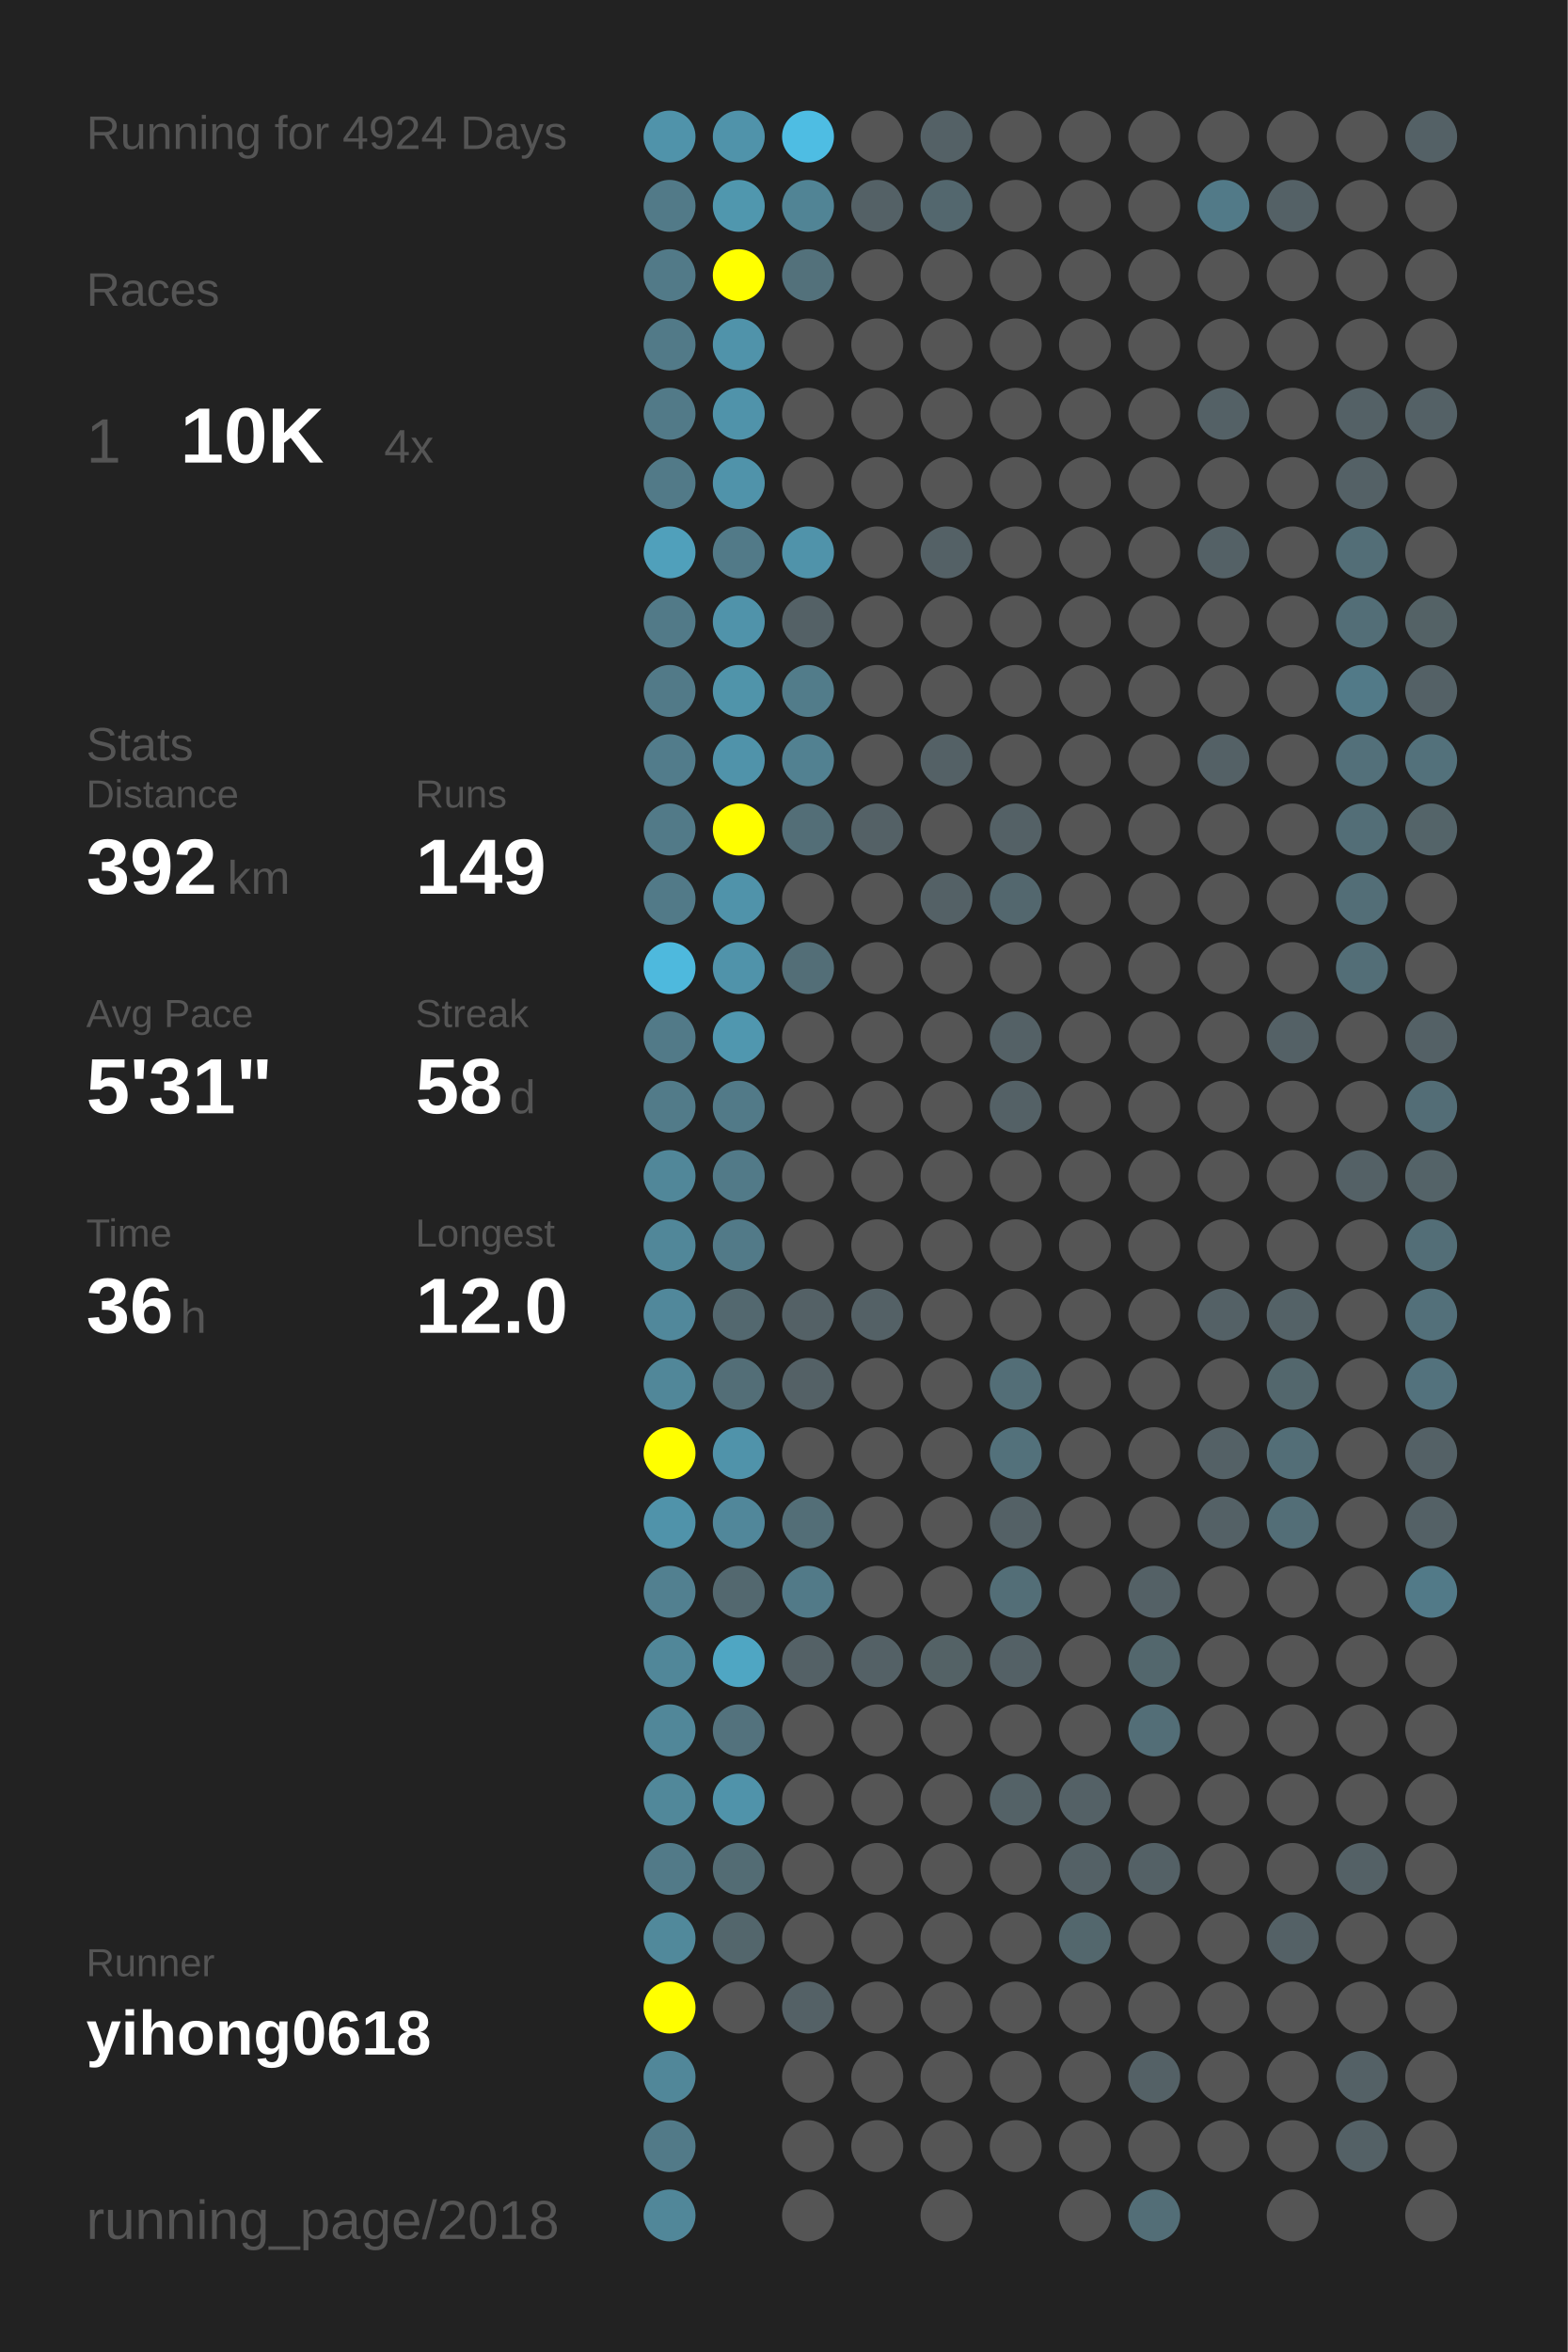
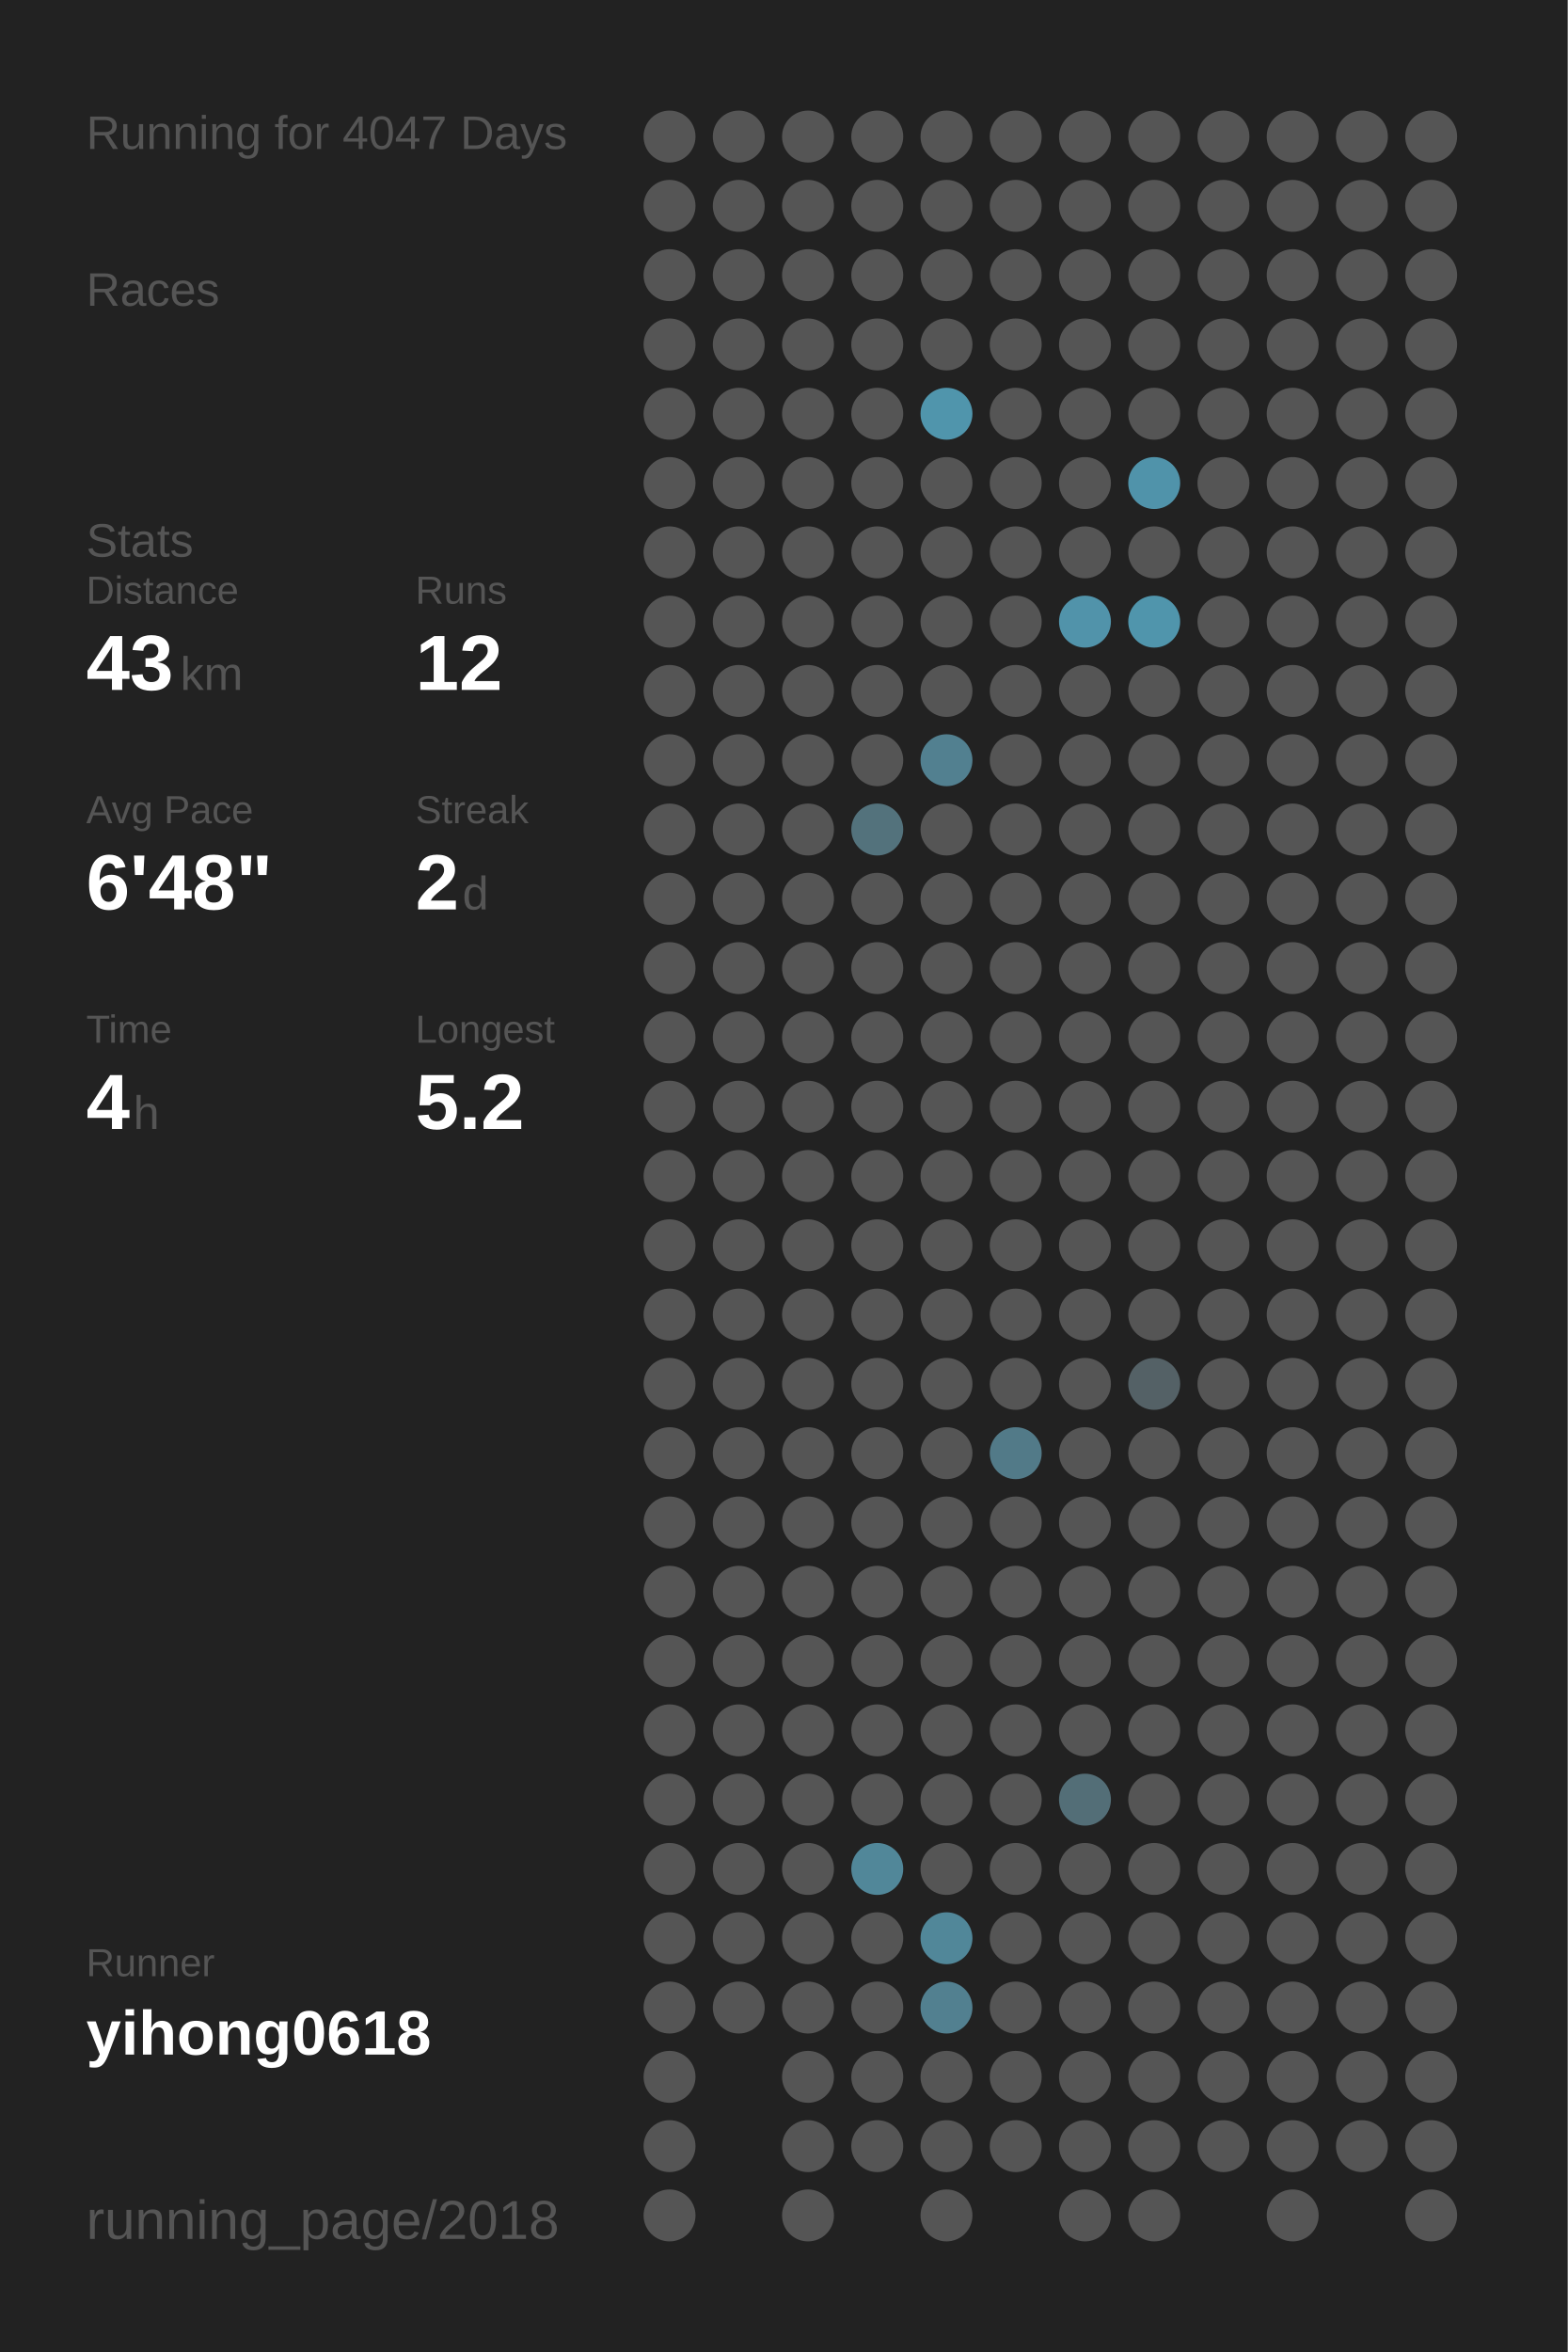
<svg xmlns="http://www.w3.org/2000/svg" baseProfile="full" height="300mm" version="1.1" viewBox="0,0,200,300" width="200mm">
  <defs />
  <rect fill="#222222" height="300" width="200" x="0" y="0" />
-   <text fill="#555555" style="font-size:6px; font-family:Arial;" x="11" y="19">Running for 4924 Days</text>
+   <text fill="#555555" style="font-size:6px; font-family:Arial;" x="11" y="19">Running for 4047 Days</text>
  <text fill="#555555" style="font-size:6px; font-family:Arial;" x="11" y="39">Races</text>
-   <text fill="#555555" style="font-size:8px; font-family:Arial;" x="11" y="59">1</text>
-   <text fill="#FFFFFF" style="font-size:10px; font-family:Arial; font-weight:bold;" x="23" y="59">10K</text>
-   <text fill="#555555" style="font-size:6px; font-family:Arial;" x="49" y="59">4x</text>
-   <text fill="#555555" style="font-size:6px; font-family:Arial;" x="11" y="97">Stats</text>
-   <text fill="#555555" style="font-size:5px; font-family:Arial;" x="11" y="103">Distance</text>
-   <text fill="#FFFFFF" style="font-size:10px; font-family:Arial; font-weight:bold;" x="11" y="114">392</text>
-   <text fill="#555555" style="font-size:6px; font-family:Arial;" x="29" y="114">km</text>
-   <text fill="#555555" style="font-size:5px; font-family:Arial;" x="53" y="103">Runs</text>
-   <text fill="#FFFFFF" style="font-size:10px; font-family:Arial; font-weight:bold;" x="53" y="114">149</text>
-   <text fill="#555555" style="font-size:5px; font-family:Arial;" x="11" y="131">Avg Pace</text>
-   <text fill="#FFFFFF" style="font-size:10px; font-family:Arial; font-weight:bold;" x="11" y="142">5'31"</text>
-   <text fill="#555555" style="font-size:5px; font-family:Arial;" x="53" y="131">Streak</text>
-   <text fill="#FFFFFF" style="font-size:10px; font-family:Arial; font-weight:bold;" x="53" y="142">58</text>
-   <text fill="#555555" style="font-size:6px; font-family:Arial;" x="65" y="142">d</text>
-   <text fill="#555555" style="font-size:5px; font-family:Arial;" x="11" y="159">Time</text>
-   <text fill="#FFFFFF" style="font-size:10px; font-family:Arial; font-weight:bold;" x="11" y="170">36</text>
-   <text fill="#555555" style="font-size:6px; font-family:Arial;" x="23" y="170">h</text>
-   <text fill="#555555" style="font-size:5px; font-family:Arial;" x="53" y="159">Longest</text>
-   <text fill="#FFFFFF" style="font-size:10px; font-family:Arial; font-weight:bold;" x="53" y="170">12.0</text>
+   <text fill="#555555" style="font-size:6px; font-family:Arial;" x="11" y="71">Stats</text>
+   <text fill="#555555" style="font-size:5px; font-family:Arial;" x="11" y="77">Distance</text>
+   <text fill="#FFFFFF" style="font-size:10px; font-family:Arial; font-weight:bold;" x="11" y="88">43</text>
+   <text fill="#555555" style="font-size:6px; font-family:Arial;" x="23" y="88">km</text>
+   <text fill="#555555" style="font-size:5px; font-family:Arial;" x="53" y="77">Runs</text>
+   <text fill="#FFFFFF" style="font-size:10px; font-family:Arial; font-weight:bold;" x="53" y="88">12</text>
+   <text fill="#555555" style="font-size:5px; font-family:Arial;" x="11" y="105">Avg Pace</text>
+   <text fill="#FFFFFF" style="font-size:10px; font-family:Arial; font-weight:bold;" x="11" y="116">6'48"</text>
+   <text fill="#555555" style="font-size:5px; font-family:Arial;" x="53" y="105">Streak</text>
+   <text fill="#FFFFFF" style="font-size:10px; font-family:Arial; font-weight:bold;" x="53" y="116">2</text>
+   <text fill="#555555" style="font-size:6px; font-family:Arial;" x="59" y="116">d</text>
+   <text fill="#555555" style="font-size:5px; font-family:Arial;" x="11" y="133">Time</text>
+   <text fill="#FFFFFF" style="font-size:10px; font-family:Arial; font-weight:bold;" x="11" y="144">4</text>
+   <text fill="#555555" style="font-size:6px; font-family:Arial;" x="17" y="144">h</text>
+   <text fill="#555555" style="font-size:5px; font-family:Arial;" x="53" y="133">Longest</text>
+   <text fill="#FFFFFF" style="font-size:10px; font-family:Arial; font-weight:bold;" x="53" y="144">5.2</text>
  <text fill="#555555" style="font-size:5px; font-family:Arial;" x="11" y="252.065">Runner</text>
  <text fill="#FFFFFF" style="font-size:8px; font-family:Arial; font-weight:bold;" x="11" y="262.065">yihong0618</text>
  <text fill="#555555" style="font-size:7px; font-family:Arial;" x="11" y="285.581">running_page/2018</text>
-   <circle cx="85.417" cy="17.419" fill="#5093aa" r="3.312" />
-   <circle cx="85.417" cy="26.258" fill="#527a88" r="3.312" />
-   <circle cx="85.417" cy="35.097" fill="#527a88" r="3.312" />
-   <circle cx="85.417" cy="43.935" fill="#527a88" r="3.312" />
-   <circle cx="85.417" cy="52.774" fill="#527a88" r="3.312" />
-   <circle cx="85.417" cy="61.613" fill="#527a88" r="3.312" />
-   <circle cx="85.417" cy="70.452" fill="#50a0bb" r="3.312" />
-   <circle cx="85.417" cy="79.29" fill="#527a88" r="3.312" />
-   <circle cx="85.417" cy="88.129" fill="#527a88" r="3.312" />
-   <circle cx="85.417" cy="96.968" fill="#527c8b" r="3.312" />
-   <circle cx="85.417" cy="105.806" fill="#527a88" r="3.312" />
-   <circle cx="85.417" cy="114.645" fill="#527a88" r="3.312" />
-   <circle cx="85.417" cy="123.484" fill="#4eb9dd" r="3.312" />
-   <circle cx="85.417" cy="132.323" fill="#527a88" r="3.312" />
-   <circle cx="85.417" cy="141.161" fill="#527b89" r="3.312" />
-   <circle cx="85.417" cy="150" fill="#518799" r="3.312" />
-   <circle cx="85.417" cy="158.839" fill="#518799" r="3.312" />
-   <circle cx="85.417" cy="167.677" fill="#51889b" r="3.312" />
-   <circle cx="85.417" cy="176.516" fill="#518799" r="3.312" />
-   <circle cx="85.417" cy="185.355" fill="#FFFF00" r="3.312" />
-   <circle cx="85.417" cy="194.194" fill="#5093aa" r="3.312" />
-   <circle cx="85.417" cy="203.032" fill="#528090" r="3.312" />
-   <circle cx="85.417" cy="211.871" fill="#518799" r="3.312" />
-   <circle cx="85.417" cy="220.71" fill="#518799" r="3.312" />
-   <circle cx="85.417" cy="229.548" fill="#51889a" r="3.312" />
-   <circle cx="85.417" cy="238.387" fill="#527a88" r="3.312" />
-   <circle cx="85.417" cy="247.226" fill="#51899b" r="3.312" />
-   <circle cx="85.417" cy="256.065" fill="#FFFF00" r="3.312" />
-   <circle cx="85.417" cy="264.903" fill="#518799" r="3.312" />
-   <circle cx="85.417" cy="273.742" fill="#527a88" r="3.312" />
-   <circle cx="85.417" cy="282.581" fill="#518799" r="3.312" />
-   <circle cx="94.25" cy="17.419" fill="#5093aa" r="3.312" />
-   <circle cx="94.25" cy="26.258" fill="#5097ae" r="3.312" />
-   <circle cx="94.25" cy="35.097" fill="#FFFF00" r="3.312" />
-   <circle cx="94.25" cy="43.935" fill="#5093aa" r="3.312" />
-   <circle cx="94.25" cy="52.774" fill="#5093aa" r="3.312" />
-   <circle cx="94.25" cy="61.613" fill="#5093aa" r="3.312" />
-   <circle cx="94.25" cy="70.452" fill="#527a88" r="3.312" />
-   <circle cx="94.25" cy="79.29" fill="#5093aa" r="3.312" />
-   <circle cx="94.25" cy="88.129" fill="#5094aa" r="3.312" />
-   <circle cx="94.25" cy="96.968" fill="#5093aa" r="3.312" />
-   <circle cx="94.25" cy="105.806" fill="#FFFF00" r="3.312" />
-   <circle cx="94.25" cy="114.645" fill="#5093aa" r="3.312" />
-   <circle cx="94.25" cy="123.484" fill="#5093aa" r="3.312" />
-   <circle cx="94.25" cy="132.323" fill="#5097af" r="3.312" />
-   <circle cx="94.25" cy="141.161" fill="#527a88" r="3.312" />
-   <circle cx="94.25" cy="150" fill="#527a88" r="3.312" />
-   <circle cx="94.25" cy="158.839" fill="#527a88" r="3.312" />
-   <circle cx="94.25" cy="167.677" fill="#53686f" r="3.312" />
-   <circle cx="94.25" cy="176.516" fill="#536e77" r="3.312" />
-   <circle cx="94.25" cy="185.355" fill="#5093aa" r="3.312" />
-   <circle cx="94.25" cy="194.194" fill="#51879a" r="3.312" />
-   <circle cx="94.25" cy="203.032" fill="#53686f" r="3.312" />
-   <circle cx="94.25" cy="211.871" fill="#4fa6c3" r="3.312" />
-   <circle cx="94.25" cy="220.71" fill="#53727d" r="3.312" />
-   <circle cx="94.25" cy="229.548" fill="#5093aa" r="3.312" />
-   <circle cx="94.25" cy="238.387" fill="#536c74" r="3.312" />
-   <circle cx="94.25" cy="247.226" fill="#53666c" r="3.312" />
+   <circle cx="85.417" cy="17.419" fill="#555555" r="3.312" />
+   <circle cx="85.417" cy="26.258" fill="#555555" r="3.312" />
+   <circle cx="85.417" cy="35.097" fill="#555555" r="3.312" />
+   <circle cx="85.417" cy="43.935" fill="#555555" r="3.312" />
+   <circle cx="85.417" cy="52.774" fill="#555555" r="3.312" />
+   <circle cx="85.417" cy="61.613" fill="#555555" r="3.312" />
+   <circle cx="85.417" cy="70.452" fill="#555555" r="3.312" />
+   <circle cx="85.417" cy="79.29" fill="#555555" r="3.312" />
+   <circle cx="85.417" cy="88.129" fill="#555555" r="3.312" />
+   <circle cx="85.417" cy="96.968" fill="#555555" r="3.312" />
+   <circle cx="85.417" cy="105.806" fill="#555555" r="3.312" />
+   <circle cx="85.417" cy="114.645" fill="#555555" r="3.312" />
+   <circle cx="85.417" cy="123.484" fill="#555555" r="3.312" />
+   <circle cx="85.417" cy="132.323" fill="#555555" r="3.312" />
+   <circle cx="85.417" cy="141.161" fill="#555555" r="3.312" />
+   <circle cx="85.417" cy="150" fill="#555555" r="3.312" />
+   <circle cx="85.417" cy="158.839" fill="#555555" r="3.312" />
+   <circle cx="85.417" cy="167.677" fill="#555555" r="3.312" />
+   <circle cx="85.417" cy="176.516" fill="#555555" r="3.312" />
+   <circle cx="85.417" cy="185.355" fill="#555555" r="3.312" />
+   <circle cx="85.417" cy="194.194" fill="#555555" r="3.312" />
+   <circle cx="85.417" cy="203.032" fill="#555555" r="3.312" />
+   <circle cx="85.417" cy="211.871" fill="#555555" r="3.312" />
+   <circle cx="85.417" cy="220.71" fill="#555555" r="3.312" />
+   <circle cx="85.417" cy="229.548" fill="#555555" r="3.312" />
+   <circle cx="85.417" cy="238.387" fill="#555555" r="3.312" />
+   <circle cx="85.417" cy="247.226" fill="#555555" r="3.312" />
+   <circle cx="85.417" cy="256.065" fill="#555555" r="3.312" />
+   <circle cx="85.417" cy="264.903" fill="#555555" r="3.312" />
+   <circle cx="85.417" cy="273.742" fill="#555555" r="3.312" />
+   <circle cx="85.417" cy="282.581" fill="#555555" r="3.312" />
+   <circle cx="94.25" cy="17.419" fill="#555555" r="3.312" />
+   <circle cx="94.25" cy="26.258" fill="#555555" r="3.312" />
+   <circle cx="94.25" cy="35.097" fill="#555555" r="3.312" />
+   <circle cx="94.25" cy="43.935" fill="#555555" r="3.312" />
+   <circle cx="94.25" cy="52.774" fill="#555555" r="3.312" />
+   <circle cx="94.25" cy="61.613" fill="#555555" r="3.312" />
+   <circle cx="94.25" cy="70.452" fill="#555555" r="3.312" />
+   <circle cx="94.25" cy="79.29" fill="#555555" r="3.312" />
+   <circle cx="94.25" cy="88.129" fill="#555555" r="3.312" />
+   <circle cx="94.25" cy="96.968" fill="#555555" r="3.312" />
+   <circle cx="94.25" cy="105.806" fill="#555555" r="3.312" />
+   <circle cx="94.25" cy="114.645" fill="#555555" r="3.312" />
+   <circle cx="94.25" cy="123.484" fill="#555555" r="3.312" />
+   <circle cx="94.25" cy="132.323" fill="#555555" r="3.312" />
+   <circle cx="94.25" cy="141.161" fill="#555555" r="3.312" />
+   <circle cx="94.25" cy="150" fill="#555555" r="3.312" />
+   <circle cx="94.25" cy="158.839" fill="#555555" r="3.312" />
+   <circle cx="94.25" cy="167.677" fill="#555555" r="3.312" />
+   <circle cx="94.25" cy="176.516" fill="#555555" r="3.312" />
+   <circle cx="94.25" cy="185.355" fill="#555555" r="3.312" />
+   <circle cx="94.25" cy="194.194" fill="#555555" r="3.312" />
+   <circle cx="94.25" cy="203.032" fill="#555555" r="3.312" />
+   <circle cx="94.25" cy="211.871" fill="#555555" r="3.312" />
+   <circle cx="94.25" cy="220.71" fill="#555555" r="3.312" />
+   <circle cx="94.25" cy="229.548" fill="#555555" r="3.312" />
+   <circle cx="94.25" cy="238.387" fill="#555555" r="3.312" />
+   <circle cx="94.25" cy="247.226" fill="#555555" r="3.312" />
  <circle cx="94.25" cy="256.065" fill="#555555" r="3.312" />
-   <circle cx="103.083" cy="17.419" fill="#4ebde3" r="3.312" />
-   <circle cx="103.083" cy="26.258" fill="#518495" r="3.312" />
-   <circle cx="103.083" cy="35.097" fill="#53717b" r="3.312" />
+   <circle cx="103.083" cy="17.419" fill="#555555" r="3.312" />
+   <circle cx="103.083" cy="26.258" fill="#555555" r="3.312" />
+   <circle cx="103.083" cy="35.097" fill="#555555" r="3.312" />
  <circle cx="103.083" cy="43.935" fill="#555555" r="3.312" />
  <circle cx="103.083" cy="52.774" fill="#555555" r="3.312" />
  <circle cx="103.083" cy="61.613" fill="#555555" r="3.312" />
-   <circle cx="103.083" cy="70.452" fill="#5093aa" r="3.312" />
-   <circle cx="103.083" cy="79.29" fill="#546166" r="3.312" />
-   <circle cx="103.083" cy="88.129" fill="#527c8a" r="3.312" />
-   <circle cx="103.083" cy="96.968" fill="#528191" r="3.312" />
-   <circle cx="103.083" cy="105.806" fill="#536e77" r="3.312" />
+   <circle cx="103.083" cy="70.452" fill="#555555" r="3.312" />
+   <circle cx="103.083" cy="79.29" fill="#555555" r="3.312" />
+   <circle cx="103.083" cy="88.129" fill="#555555" r="3.312" />
+   <circle cx="103.083" cy="96.968" fill="#555555" r="3.312" />
+   <circle cx="103.083" cy="105.806" fill="#555555" r="3.312" />
  <circle cx="103.083" cy="114.645" fill="#555555" r="3.312" />
-   <circle cx="103.083" cy="123.484" fill="#536e77" r="3.312" />
+   <circle cx="103.083" cy="123.484" fill="#555555" r="3.312" />
  <circle cx="103.083" cy="132.323" fill="#555555" r="3.312" />
  <circle cx="103.083" cy="141.161" fill="#555555" r="3.312" />
  <circle cx="103.083" cy="150" fill="#555555" r="3.312" />
  <circle cx="103.083" cy="158.839" fill="#555555" r="3.312" />
-   <circle cx="103.083" cy="167.677" fill="#546166" r="3.312" />
-   <circle cx="103.083" cy="176.516" fill="#546166" r="3.312" />
+   <circle cx="103.083" cy="167.677" fill="#555555" r="3.312" />
+   <circle cx="103.083" cy="176.516" fill="#555555" r="3.312" />
  <circle cx="103.083" cy="185.355" fill="#555555" r="3.312" />
-   <circle cx="103.083" cy="194.194" fill="#536e77" r="3.312" />
-   <circle cx="103.083" cy="203.032" fill="#527a88" r="3.312" />
-   <circle cx="103.083" cy="211.871" fill="#546166" r="3.312" />
+   <circle cx="103.083" cy="194.194" fill="#555555" r="3.312" />
+   <circle cx="103.083" cy="203.032" fill="#555555" r="3.312" />
+   <circle cx="103.083" cy="211.871" fill="#555555" r="3.312" />
  <circle cx="103.083" cy="220.71" fill="#555555" r="3.312" />
  <circle cx="103.083" cy="229.548" fill="#555555" r="3.312" />
  <circle cx="103.083" cy="238.387" fill="#555555" r="3.312" />
  <circle cx="103.083" cy="247.226" fill="#555555" r="3.312" />
-   <circle cx="103.083" cy="256.065" fill="#546166" r="3.312" />
+   <circle cx="103.083" cy="256.065" fill="#555555" r="3.312" />
  <circle cx="103.083" cy="264.903" fill="#555555" r="3.312" />
  <circle cx="103.083" cy="273.742" fill="#555555" r="3.312" />
  <circle cx="103.083" cy="282.581" fill="#555555" r="3.312" />
  <circle cx="111.917" cy="17.419" fill="#555555" r="3.312" />
-   <circle cx="111.917" cy="26.258" fill="#546166" r="3.312" />
+   <circle cx="111.917" cy="26.258" fill="#555555" r="3.312" />
  <circle cx="111.917" cy="35.097" fill="#555555" r="3.312" />
  <circle cx="111.917" cy="43.935" fill="#555555" r="3.312" />
  <circle cx="111.917" cy="52.774" fill="#555555" r="3.312" />
  <circle cx="111.917" cy="61.613" fill="#555555" r="3.312" />
  <circle cx="111.917" cy="70.452" fill="#555555" r="3.312" />
  <circle cx="111.917" cy="79.29" fill="#555555" r="3.312" />
  <circle cx="111.917" cy="88.129" fill="#555555" r="3.312" />
  <circle cx="111.917" cy="96.968" fill="#555555" r="3.312" />
-   <circle cx="111.917" cy="105.806" fill="#546166" r="3.312" />
+   <circle cx="111.917" cy="105.806" fill="#53727c" r="3.312" />
  <circle cx="111.917" cy="114.645" fill="#555555" r="3.312" />
  <circle cx="111.917" cy="123.484" fill="#555555" r="3.312" />
  <circle cx="111.917" cy="132.323" fill="#555555" r="3.312" />
  <circle cx="111.917" cy="141.161" fill="#555555" r="3.312" />
  <circle cx="111.917" cy="150" fill="#555555" r="3.312" />
  <circle cx="111.917" cy="158.839" fill="#555555" r="3.312" />
-   <circle cx="111.917" cy="167.677" fill="#546166" r="3.312" />
+   <circle cx="111.917" cy="167.677" fill="#555555" r="3.312" />
  <circle cx="111.917" cy="176.516" fill="#555555" r="3.312" />
  <circle cx="111.917" cy="185.355" fill="#555555" r="3.312" />
  <circle cx="111.917" cy="194.194" fill="#555555" r="3.312" />
  <circle cx="111.917" cy="203.032" fill="#555555" r="3.312" />
-   <circle cx="111.917" cy="211.871" fill="#546166" r="3.312" />
+   <circle cx="111.917" cy="211.871" fill="#555555" r="3.312" />
  <circle cx="111.917" cy="220.71" fill="#555555" r="3.312" />
  <circle cx="111.917" cy="229.548" fill="#555555" r="3.312" />
-   <circle cx="111.917" cy="238.387" fill="#555555" r="3.312" />
+   <circle cx="111.917" cy="238.387" fill="#518799" r="3.312" />
  <circle cx="111.917" cy="247.226" fill="#555555" r="3.312" />
  <circle cx="111.917" cy="256.065" fill="#555555" r="3.312" />
  <circle cx="111.917" cy="264.903" fill="#555555" r="3.312" />
  <circle cx="111.917" cy="273.742" fill="#555555" r="3.312" />
-   <circle cx="120.75" cy="17.419" fill="#546166" r="3.312" />
-   <circle cx="120.75" cy="26.258" fill="#53676e" r="3.312" />
+   <circle cx="120.75" cy="17.419" fill="#555555" r="3.312" />
+   <circle cx="120.75" cy="26.258" fill="#555555" r="3.312" />
  <circle cx="120.75" cy="35.097" fill="#555555" r="3.312" />
  <circle cx="120.75" cy="43.935" fill="#555555" r="3.312" />
-   <circle cx="120.75" cy="52.774" fill="#555555" r="3.312" />
+   <circle cx="120.75" cy="52.774" fill="#5095ac" r="3.312" />
  <circle cx="120.75" cy="61.613" fill="#555555" r="3.312" />
-   <circle cx="120.75" cy="70.452" fill="#546166" r="3.312" />
+   <circle cx="120.75" cy="70.452" fill="#555555" r="3.312" />
  <circle cx="120.75" cy="79.29" fill="#555555" r="3.312" />
  <circle cx="120.75" cy="88.129" fill="#555555" r="3.312" />
-   <circle cx="120.75" cy="96.968" fill="#546166" r="3.312" />
+   <circle cx="120.75" cy="96.968" fill="#528090" r="3.312" />
  <circle cx="120.75" cy="105.806" fill="#555555" r="3.312" />
-   <circle cx="120.75" cy="114.645" fill="#546166" r="3.312" />
+   <circle cx="120.75" cy="114.645" fill="#555555" r="3.312" />
  <circle cx="120.75" cy="123.484" fill="#555555" r="3.312" />
  <circle cx="120.75" cy="132.323" fill="#555555" r="3.312" />
  <circle cx="120.75" cy="141.161" fill="#555555" r="3.312" />
  <circle cx="120.75" cy="150" fill="#555555" r="3.312" />
  <circle cx="120.75" cy="158.839" fill="#555555" r="3.312" />
  <circle cx="120.75" cy="167.677" fill="#555555" r="3.312" />
  <circle cx="120.75" cy="176.516" fill="#555555" r="3.312" />
  <circle cx="120.75" cy="185.355" fill="#555555" r="3.312" />
  <circle cx="120.75" cy="194.194" fill="#555555" r="3.312" />
  <circle cx="120.75" cy="203.032" fill="#555555" r="3.312" />
-   <circle cx="120.75" cy="211.871" fill="#546266" r="3.312" />
+   <circle cx="120.75" cy="211.871" fill="#555555" r="3.312" />
  <circle cx="120.75" cy="220.71" fill="#555555" r="3.312" />
  <circle cx="120.75" cy="229.548" fill="#555555" r="3.312" />
  <circle cx="120.75" cy="238.387" fill="#555555" r="3.312" />
-   <circle cx="120.75" cy="247.226" fill="#555555" r="3.312" />
-   <circle cx="120.75" cy="256.065" fill="#555555" r="3.312" />
+   <circle cx="120.75" cy="247.226" fill="#518799" r="3.312" />
+   <circle cx="120.75" cy="256.065" fill="#528090" r="3.312" />
  <circle cx="120.75" cy="264.903" fill="#555555" r="3.312" />
  <circle cx="120.75" cy="273.742" fill="#555555" r="3.312" />
  <circle cx="120.75" cy="282.581" fill="#555555" r="3.312" />
  <circle cx="129.583" cy="17.419" fill="#555555" r="3.312" />
  <circle cx="129.583" cy="26.258" fill="#555555" r="3.312" />
  <circle cx="129.583" cy="35.097" fill="#555555" r="3.312" />
  <circle cx="129.583" cy="43.935" fill="#555555" r="3.312" />
  <circle cx="129.583" cy="52.774" fill="#555555" r="3.312" />
  <circle cx="129.583" cy="61.613" fill="#555555" r="3.312" />
  <circle cx="129.583" cy="70.452" fill="#555555" r="3.312" />
  <circle cx="129.583" cy="79.29" fill="#555555" r="3.312" />
  <circle cx="129.583" cy="88.129" fill="#555555" r="3.312" />
  <circle cx="129.583" cy="96.968" fill="#555555" r="3.312" />
-   <circle cx="129.583" cy="105.806" fill="#546166" r="3.312" />
-   <circle cx="129.583" cy="114.645" fill="#53676e" r="3.312" />
+   <circle cx="129.583" cy="105.806" fill="#555555" r="3.312" />
+   <circle cx="129.583" cy="114.645" fill="#555555" r="3.312" />
  <circle cx="129.583" cy="123.484" fill="#555555" r="3.312" />
-   <circle cx="129.583" cy="132.323" fill="#546166" r="3.312" />
-   <circle cx="129.583" cy="141.161" fill="#546166" r="3.312" />
+   <circle cx="129.583" cy="132.323" fill="#555555" r="3.312" />
+   <circle cx="129.583" cy="141.161" fill="#555555" r="3.312" />
  <circle cx="129.583" cy="150" fill="#555555" r="3.312" />
  <circle cx="129.583" cy="158.839" fill="#555555" r="3.312" />
  <circle cx="129.583" cy="167.677" fill="#555555" r="3.312" />
-   <circle cx="129.583" cy="176.516" fill="#536e77" r="3.312" />
-   <circle cx="129.583" cy="185.355" fill="#53717b" r="3.312" />
-   <circle cx="129.583" cy="194.194" fill="#546166" r="3.312" />
-   <circle cx="129.583" cy="203.032" fill="#536e77" r="3.312" />
-   <circle cx="129.583" cy="211.871" fill="#546166" r="3.312" />
+   <circle cx="129.583" cy="176.516" fill="#555555" r="3.312" />
+   <circle cx="129.583" cy="185.355" fill="#527a88" r="3.312" />
+   <circle cx="129.583" cy="194.194" fill="#555555" r="3.312" />
+   <circle cx="129.583" cy="203.032" fill="#555555" r="3.312" />
+   <circle cx="129.583" cy="211.871" fill="#555555" r="3.312" />
  <circle cx="129.583" cy="220.71" fill="#555555" r="3.312" />
-   <circle cx="129.583" cy="229.548" fill="#546267" r="3.312" />
+   <circle cx="129.583" cy="229.548" fill="#555555" r="3.312" />
  <circle cx="129.583" cy="238.387" fill="#555555" r="3.312" />
  <circle cx="129.583" cy="247.226" fill="#555555" r="3.312" />
  <circle cx="129.583" cy="256.065" fill="#555555" r="3.312" />
  <circle cx="129.583" cy="264.903" fill="#555555" r="3.312" />
  <circle cx="129.583" cy="273.742" fill="#555555" r="3.312" />
  <circle cx="138.417" cy="17.419" fill="#555555" r="3.312" />
  <circle cx="138.417" cy="26.258" fill="#555555" r="3.312" />
  <circle cx="138.417" cy="35.097" fill="#555555" r="3.312" />
  <circle cx="138.417" cy="43.935" fill="#555555" r="3.312" />
  <circle cx="138.417" cy="52.774" fill="#555555" r="3.312" />
  <circle cx="138.417" cy="61.613" fill="#555555" r="3.312" />
  <circle cx="138.417" cy="70.452" fill="#555555" r="3.312" />
-   <circle cx="138.417" cy="79.29" fill="#555555" r="3.312" />
+   <circle cx="138.417" cy="79.29" fill="#5193aa" r="3.312" />
  <circle cx="138.417" cy="88.129" fill="#555555" r="3.312" />
  <circle cx="138.417" cy="96.968" fill="#555555" r="3.312" />
  <circle cx="138.417" cy="105.806" fill="#555555" r="3.312" />
  <circle cx="138.417" cy="114.645" fill="#555555" r="3.312" />
  <circle cx="138.417" cy="123.484" fill="#555555" r="3.312" />
  <circle cx="138.417" cy="132.323" fill="#555555" r="3.312" />
  <circle cx="138.417" cy="141.161" fill="#555555" r="3.312" />
  <circle cx="138.417" cy="150" fill="#555555" r="3.312" />
  <circle cx="138.417" cy="158.839" fill="#555555" r="3.312" />
  <circle cx="138.417" cy="167.677" fill="#555555" r="3.312" />
  <circle cx="138.417" cy="176.516" fill="#555555" r="3.312" />
  <circle cx="138.417" cy="185.355" fill="#555555" r="3.312" />
  <circle cx="138.417" cy="194.194" fill="#555555" r="3.312" />
  <circle cx="138.417" cy="203.032" fill="#555555" r="3.312" />
  <circle cx="138.417" cy="211.871" fill="#555555" r="3.312" />
  <circle cx="138.417" cy="220.71" fill="#555555" r="3.312" />
-   <circle cx="138.417" cy="229.548" fill="#546166" r="3.312" />
-   <circle cx="138.417" cy="238.387" fill="#546166" r="3.312" />
-   <circle cx="138.417" cy="247.226" fill="#53676d" r="3.312" />
+   <circle cx="138.417" cy="229.548" fill="#536e77" r="3.312" />
+   <circle cx="138.417" cy="238.387" fill="#555555" r="3.312" />
+   <circle cx="138.417" cy="247.226" fill="#555555" r="3.312" />
  <circle cx="138.417" cy="256.065" fill="#555555" r="3.312" />
  <circle cx="138.417" cy="264.903" fill="#555555" r="3.312" />
  <circle cx="138.417" cy="273.742" fill="#555555" r="3.312" />
  <circle cx="138.417" cy="282.581" fill="#555555" r="3.312" />
  <circle cx="147.25" cy="17.419" fill="#555555" r="3.312" />
  <circle cx="147.25" cy="26.258" fill="#555555" r="3.312" />
  <circle cx="147.25" cy="35.097" fill="#555555" r="3.312" />
  <circle cx="147.25" cy="43.935" fill="#555555" r="3.312" />
  <circle cx="147.25" cy="52.774" fill="#555555" r="3.312" />
-   <circle cx="147.25" cy="61.613" fill="#555555" r="3.312" />
+   <circle cx="147.25" cy="61.613" fill="#5093aa" r="3.312" />
  <circle cx="147.25" cy="70.452" fill="#555555" r="3.312" />
-   <circle cx="147.25" cy="79.29" fill="#555555" r="3.312" />
+   <circle cx="147.25" cy="79.29" fill="#5095ac" r="3.312" />
  <circle cx="147.25" cy="88.129" fill="#555555" r="3.312" />
  <circle cx="147.25" cy="96.968" fill="#555555" r="3.312" />
  <circle cx="147.25" cy="105.806" fill="#555555" r="3.312" />
  <circle cx="147.25" cy="114.645" fill="#555555" r="3.312" />
  <circle cx="147.25" cy="123.484" fill="#555555" r="3.312" />
  <circle cx="147.25" cy="132.323" fill="#555555" r="3.312" />
  <circle cx="147.25" cy="141.161" fill="#555555" r="3.312" />
  <circle cx="147.25" cy="150" fill="#555555" r="3.312" />
  <circle cx="147.25" cy="158.839" fill="#555555" r="3.312" />
  <circle cx="147.25" cy="167.677" fill="#555555" r="3.312" />
-   <circle cx="147.25" cy="176.516" fill="#555555" r="3.312" />
+   <circle cx="147.25" cy="176.516" fill="#546166" r="3.312" />
  <circle cx="147.25" cy="185.355" fill="#555555" r="3.312" />
  <circle cx="147.25" cy="194.194" fill="#555555" r="3.312" />
-   <circle cx="147.25" cy="203.032" fill="#546166" r="3.312" />
-   <circle cx="147.25" cy="211.871" fill="#53676d" r="3.312" />
-   <circle cx="147.25" cy="220.71" fill="#536e77" r="3.312" />
+   <circle cx="147.25" cy="203.032" fill="#555555" r="3.312" />
+   <circle cx="147.25" cy="211.871" fill="#555555" r="3.312" />
+   <circle cx="147.25" cy="220.71" fill="#555555" r="3.312" />
  <circle cx="147.25" cy="229.548" fill="#555555" r="3.312" />
-   <circle cx="147.25" cy="238.387" fill="#546166" r="3.312" />
+   <circle cx="147.25" cy="238.387" fill="#555555" r="3.312" />
  <circle cx="147.25" cy="247.226" fill="#555555" r="3.312" />
  <circle cx="147.25" cy="256.065" fill="#555555" r="3.312" />
-   <circle cx="147.25" cy="264.903" fill="#546166" r="3.312" />
+   <circle cx="147.25" cy="264.903" fill="#555555" r="3.312" />
  <circle cx="147.25" cy="273.742" fill="#555555" r="3.312" />
-   <circle cx="147.25" cy="282.581" fill="#536e77" r="3.312" />
+   <circle cx="147.25" cy="282.581" fill="#555555" r="3.312" />
  <circle cx="156.083" cy="17.419" fill="#555555" r="3.312" />
-   <circle cx="156.083" cy="26.258" fill="#527a88" r="3.312" />
+   <circle cx="156.083" cy="26.258" fill="#555555" r="3.312" />
  <circle cx="156.083" cy="35.097" fill="#555555" r="3.312" />
  <circle cx="156.083" cy="43.935" fill="#555555" r="3.312" />
-   <circle cx="156.083" cy="52.774" fill="#546166" r="3.312" />
+   <circle cx="156.083" cy="52.774" fill="#555555" r="3.312" />
  <circle cx="156.083" cy="61.613" fill="#555555" r="3.312" />
-   <circle cx="156.083" cy="70.452" fill="#546166" r="3.312" />
+   <circle cx="156.083" cy="70.452" fill="#555555" r="3.312" />
  <circle cx="156.083" cy="79.29" fill="#555555" r="3.312" />
  <circle cx="156.083" cy="88.129" fill="#555555" r="3.312" />
-   <circle cx="156.083" cy="96.968" fill="#546166" r="3.312" />
+   <circle cx="156.083" cy="96.968" fill="#555555" r="3.312" />
  <circle cx="156.083" cy="105.806" fill="#555555" r="3.312" />
  <circle cx="156.083" cy="114.645" fill="#555555" r="3.312" />
  <circle cx="156.083" cy="123.484" fill="#555555" r="3.312" />
  <circle cx="156.083" cy="132.323" fill="#555555" r="3.312" />
  <circle cx="156.083" cy="141.161" fill="#555555" r="3.312" />
  <circle cx="156.083" cy="150" fill="#555555" r="3.312" />
  <circle cx="156.083" cy="158.839" fill="#555555" r="3.312" />
-   <circle cx="156.083" cy="167.677" fill="#546166" r="3.312" />
+   <circle cx="156.083" cy="167.677" fill="#555555" r="3.312" />
  <circle cx="156.083" cy="176.516" fill="#555555" r="3.312" />
-   <circle cx="156.083" cy="185.355" fill="#546166" r="3.312" />
-   <circle cx="156.083" cy="194.194" fill="#546166" r="3.312" />
+   <circle cx="156.083" cy="185.355" fill="#555555" r="3.312" />
+   <circle cx="156.083" cy="194.194" fill="#555555" r="3.312" />
  <circle cx="156.083" cy="203.032" fill="#555555" r="3.312" />
  <circle cx="156.083" cy="211.871" fill="#555555" r="3.312" />
  <circle cx="156.083" cy="220.71" fill="#555555" r="3.312" />
  <circle cx="156.083" cy="229.548" fill="#555555" r="3.312" />
  <circle cx="156.083" cy="238.387" fill="#555555" r="3.312" />
  <circle cx="156.083" cy="247.226" fill="#555555" r="3.312" />
  <circle cx="156.083" cy="256.065" fill="#555555" r="3.312" />
  <circle cx="156.083" cy="264.903" fill="#555555" r="3.312" />
  <circle cx="156.083" cy="273.742" fill="#555555" r="3.312" />
  <circle cx="164.917" cy="17.419" fill="#555555" r="3.312" />
-   <circle cx="164.917" cy="26.258" fill="#546166" r="3.312" />
+   <circle cx="164.917" cy="26.258" fill="#555555" r="3.312" />
  <circle cx="164.917" cy="35.097" fill="#555555" r="3.312" />
  <circle cx="164.917" cy="43.935" fill="#555555" r="3.312" />
  <circle cx="164.917" cy="52.774" fill="#555555" r="3.312" />
  <circle cx="164.917" cy="61.613" fill="#555555" r="3.312" />
  <circle cx="164.917" cy="70.452" fill="#555555" r="3.312" />
  <circle cx="164.917" cy="79.29" fill="#555555" r="3.312" />
  <circle cx="164.917" cy="88.129" fill="#555555" r="3.312" />
  <circle cx="164.917" cy="96.968" fill="#555555" r="3.312" />
  <circle cx="164.917" cy="105.806" fill="#555555" r="3.312" />
  <circle cx="164.917" cy="114.645" fill="#555555" r="3.312" />
  <circle cx="164.917" cy="123.484" fill="#555555" r="3.312" />
-   <circle cx="164.917" cy="132.323" fill="#546166" r="3.312" />
+   <circle cx="164.917" cy="132.323" fill="#555555" r="3.312" />
  <circle cx="164.917" cy="141.161" fill="#555555" r="3.312" />
  <circle cx="164.917" cy="150" fill="#555555" r="3.312" />
  <circle cx="164.917" cy="158.839" fill="#555555" r="3.312" />
-   <circle cx="164.917" cy="167.677" fill="#546267" r="3.312" />
-   <circle cx="164.917" cy="176.516" fill="#53676d" r="3.312" />
-   <circle cx="164.917" cy="185.355" fill="#536e77" r="3.312" />
-   <circle cx="164.917" cy="194.194" fill="#536e77" r="3.312" />
+   <circle cx="164.917" cy="167.677" fill="#555555" r="3.312" />
+   <circle cx="164.917" cy="176.516" fill="#555555" r="3.312" />
+   <circle cx="164.917" cy="185.355" fill="#555555" r="3.312" />
+   <circle cx="164.917" cy="194.194" fill="#555555" r="3.312" />
  <circle cx="164.917" cy="203.032" fill="#555555" r="3.312" />
  <circle cx="164.917" cy="211.871" fill="#555555" r="3.312" />
  <circle cx="164.917" cy="220.71" fill="#555555" r="3.312" />
  <circle cx="164.917" cy="229.548" fill="#555555" r="3.312" />
  <circle cx="164.917" cy="238.387" fill="#555555" r="3.312" />
-   <circle cx="164.917" cy="247.226" fill="#546166" r="3.312" />
+   <circle cx="164.917" cy="247.226" fill="#555555" r="3.312" />
  <circle cx="164.917" cy="256.065" fill="#555555" r="3.312" />
  <circle cx="164.917" cy="264.903" fill="#555555" r="3.312" />
  <circle cx="164.917" cy="273.742" fill="#555555" r="3.312" />
  <circle cx="164.917" cy="282.581" fill="#555555" r="3.312" />
  <circle cx="173.75" cy="17.419" fill="#555555" r="3.312" />
  <circle cx="173.75" cy="26.258" fill="#555555" r="3.312" />
  <circle cx="173.75" cy="35.097" fill="#555555" r="3.312" />
  <circle cx="173.75" cy="43.935" fill="#555555" r="3.312" />
-   <circle cx="173.75" cy="52.774" fill="#546166" r="3.312" />
-   <circle cx="173.75" cy="61.613" fill="#546166" r="3.312" />
-   <circle cx="173.75" cy="70.452" fill="#536e77" r="3.312" />
-   <circle cx="173.75" cy="79.29" fill="#536e77" r="3.312" />
-   <circle cx="173.75" cy="88.129" fill="#527a88" r="3.312" />
-   <circle cx="173.75" cy="96.968" fill="#53707a" r="3.312" />
-   <circle cx="173.75" cy="105.806" fill="#536e77" r="3.312" />
-   <circle cx="173.75" cy="114.645" fill="#536e77" r="3.312" />
-   <circle cx="173.75" cy="123.484" fill="#536e77" r="3.312" />
+   <circle cx="173.75" cy="52.774" fill="#555555" r="3.312" />
+   <circle cx="173.75" cy="61.613" fill="#555555" r="3.312" />
+   <circle cx="173.75" cy="70.452" fill="#555555" r="3.312" />
+   <circle cx="173.75" cy="79.29" fill="#555555" r="3.312" />
+   <circle cx="173.75" cy="88.129" fill="#555555" r="3.312" />
+   <circle cx="173.75" cy="96.968" fill="#555555" r="3.312" />
+   <circle cx="173.75" cy="105.806" fill="#555555" r="3.312" />
+   <circle cx="173.75" cy="114.645" fill="#555555" r="3.312" />
+   <circle cx="173.75" cy="123.484" fill="#555555" r="3.312" />
  <circle cx="173.75" cy="132.323" fill="#555555" r="3.312" />
  <circle cx="173.75" cy="141.161" fill="#555555" r="3.312" />
-   <circle cx="173.75" cy="150" fill="#546166" r="3.312" />
+   <circle cx="173.75" cy="150" fill="#555555" r="3.312" />
  <circle cx="173.75" cy="158.839" fill="#555555" r="3.312" />
  <circle cx="173.75" cy="167.677" fill="#555555" r="3.312" />
  <circle cx="173.75" cy="176.516" fill="#555555" r="3.312" />
  <circle cx="173.75" cy="185.355" fill="#555555" r="3.312" />
  <circle cx="173.75" cy="194.194" fill="#555555" r="3.312" />
  <circle cx="173.75" cy="203.032" fill="#555555" r="3.312" />
  <circle cx="173.75" cy="211.871" fill="#555555" r="3.312" />
  <circle cx="173.75" cy="220.71" fill="#555555" r="3.312" />
  <circle cx="173.75" cy="229.548" fill="#555555" r="3.312" />
-   <circle cx="173.75" cy="238.387" fill="#546166" r="3.312" />
+   <circle cx="173.75" cy="238.387" fill="#555555" r="3.312" />
  <circle cx="173.75" cy="247.226" fill="#555555" r="3.312" />
  <circle cx="173.75" cy="256.065" fill="#555555" r="3.312" />
-   <circle cx="173.75" cy="264.903" fill="#546166" r="3.312" />
-   <circle cx="173.75" cy="273.742" fill="#546166" r="3.312" />
-   <circle cx="182.583" cy="17.419" fill="#546166" r="3.312" />
+   <circle cx="173.75" cy="264.903" fill="#555555" r="3.312" />
+   <circle cx="173.75" cy="273.742" fill="#555555" r="3.312" />
+   <circle cx="182.583" cy="17.419" fill="#555555" r="3.312" />
  <circle cx="182.583" cy="26.258" fill="#555555" r="3.312" />
  <circle cx="182.583" cy="35.097" fill="#555555" r="3.312" />
  <circle cx="182.583" cy="43.935" fill="#555555" r="3.312" />
-   <circle cx="182.583" cy="52.774" fill="#546166" r="3.312" />
+   <circle cx="182.583" cy="52.774" fill="#555555" r="3.312" />
  <circle cx="182.583" cy="61.613" fill="#555555" r="3.312" />
  <circle cx="182.583" cy="70.452" fill="#555555" r="3.312" />
-   <circle cx="182.583" cy="79.29" fill="#546266" r="3.312" />
-   <circle cx="182.583" cy="88.129" fill="#546166" r="3.312" />
-   <circle cx="182.583" cy="96.968" fill="#53717b" r="3.312" />
-   <circle cx="182.583" cy="105.806" fill="#546469" r="3.312" />
+   <circle cx="182.583" cy="79.29" fill="#555555" r="3.312" />
+   <circle cx="182.583" cy="88.129" fill="#555555" r="3.312" />
+   <circle cx="182.583" cy="96.968" fill="#555555" r="3.312" />
+   <circle cx="182.583" cy="105.806" fill="#555555" r="3.312" />
  <circle cx="182.583" cy="114.645" fill="#555555" r="3.312" />
  <circle cx="182.583" cy="123.484" fill="#555555" r="3.312" />
-   <circle cx="182.583" cy="132.323" fill="#546166" r="3.312" />
-   <circle cx="182.583" cy="141.161" fill="#536d76" r="3.312" />
-   <circle cx="182.583" cy="150" fill="#546368" r="3.312" />
-   <circle cx="182.583" cy="158.839" fill="#536e77" r="3.312" />
-   <circle cx="182.583" cy="167.677" fill="#53707a" r="3.312" />
-   <circle cx="182.583" cy="176.516" fill="#53727d" r="3.312" />
-   <circle cx="182.583" cy="185.355" fill="#546166" r="3.312" />
-   <circle cx="182.583" cy="194.194" fill="#546166" r="3.312" />
-   <circle cx="182.583" cy="203.032" fill="#527a88" r="3.312" />
+   <circle cx="182.583" cy="132.323" fill="#555555" r="3.312" />
+   <circle cx="182.583" cy="141.161" fill="#555555" r="3.312" />
+   <circle cx="182.583" cy="150" fill="#555555" r="3.312" />
+   <circle cx="182.583" cy="158.839" fill="#555555" r="3.312" />
+   <circle cx="182.583" cy="167.677" fill="#555555" r="3.312" />
+   <circle cx="182.583" cy="176.516" fill="#555555" r="3.312" />
+   <circle cx="182.583" cy="185.355" fill="#555555" r="3.312" />
+   <circle cx="182.583" cy="194.194" fill="#555555" r="3.312" />
+   <circle cx="182.583" cy="203.032" fill="#555555" r="3.312" />
  <circle cx="182.583" cy="211.871" fill="#555555" r="3.312" />
  <circle cx="182.583" cy="220.71" fill="#555555" r="3.312" />
  <circle cx="182.583" cy="229.548" fill="#555555" r="3.312" />
  <circle cx="182.583" cy="238.387" fill="#555555" r="3.312" />
  <circle cx="182.583" cy="247.226" fill="#555555" r="3.312" />
  <circle cx="182.583" cy="256.065" fill="#555555" r="3.312" />
  <circle cx="182.583" cy="264.903" fill="#555555" r="3.312" />
  <circle cx="182.583" cy="273.742" fill="#555555" r="3.312" />
  <circle cx="182.583" cy="282.581" fill="#555555" r="3.312" />
</svg>
